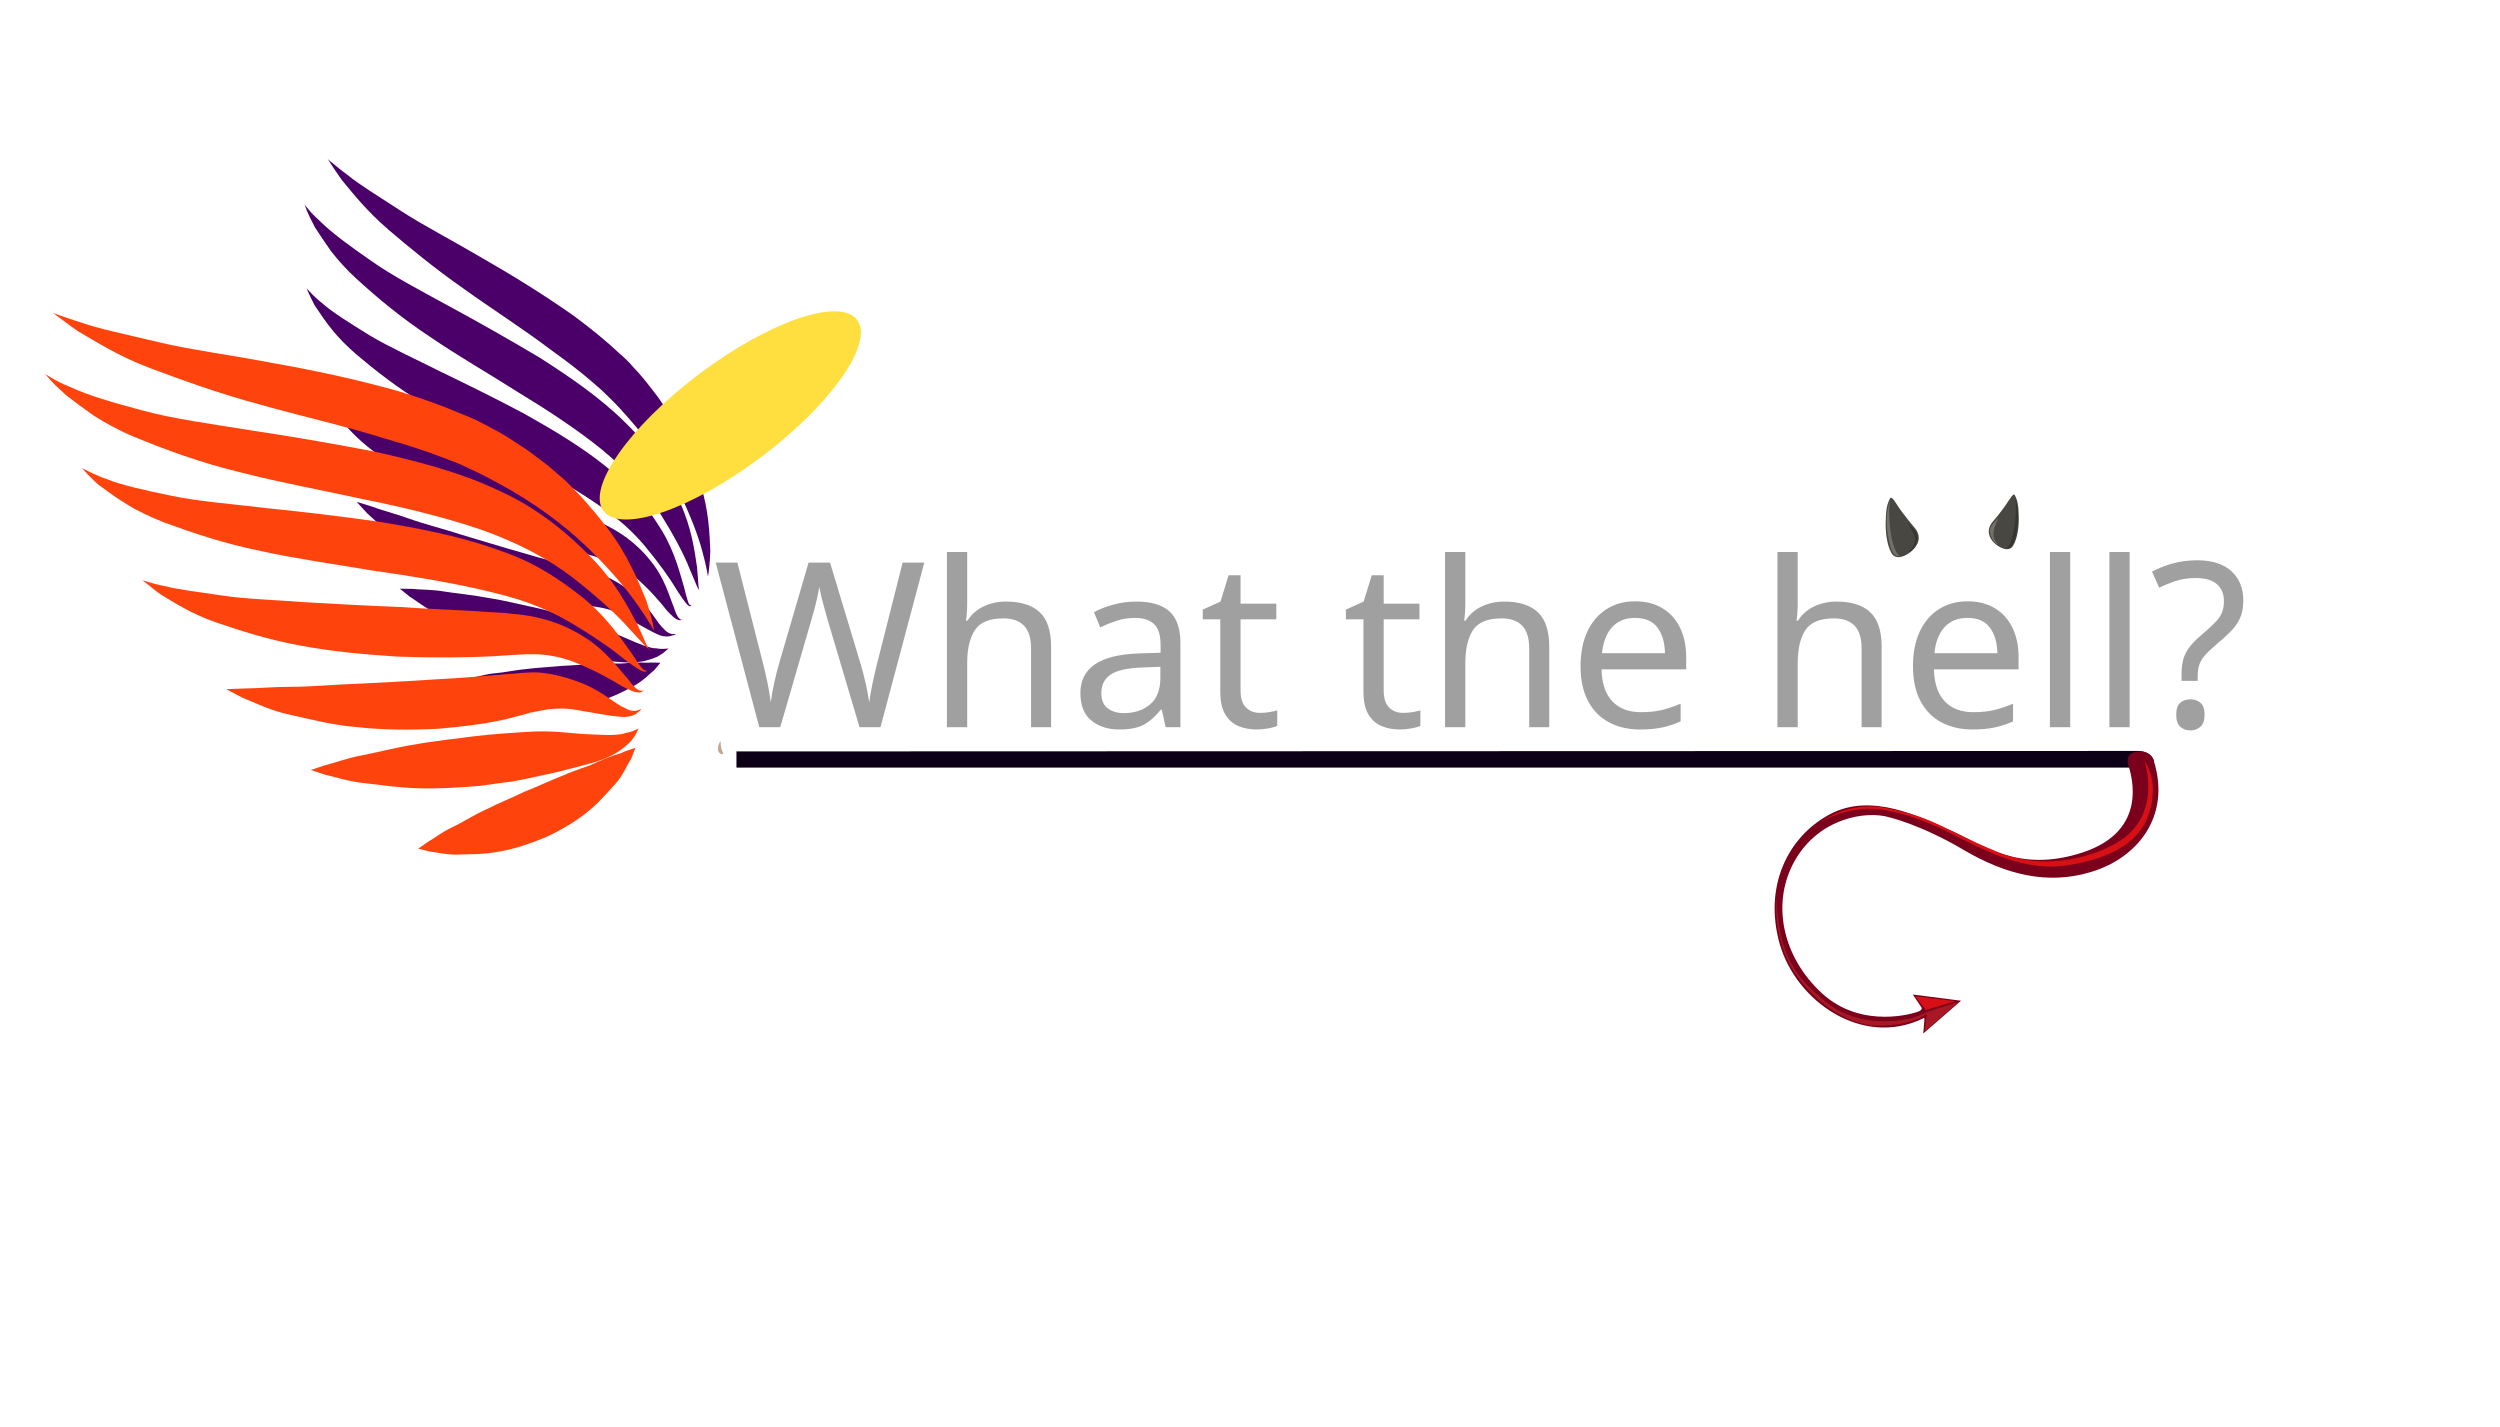
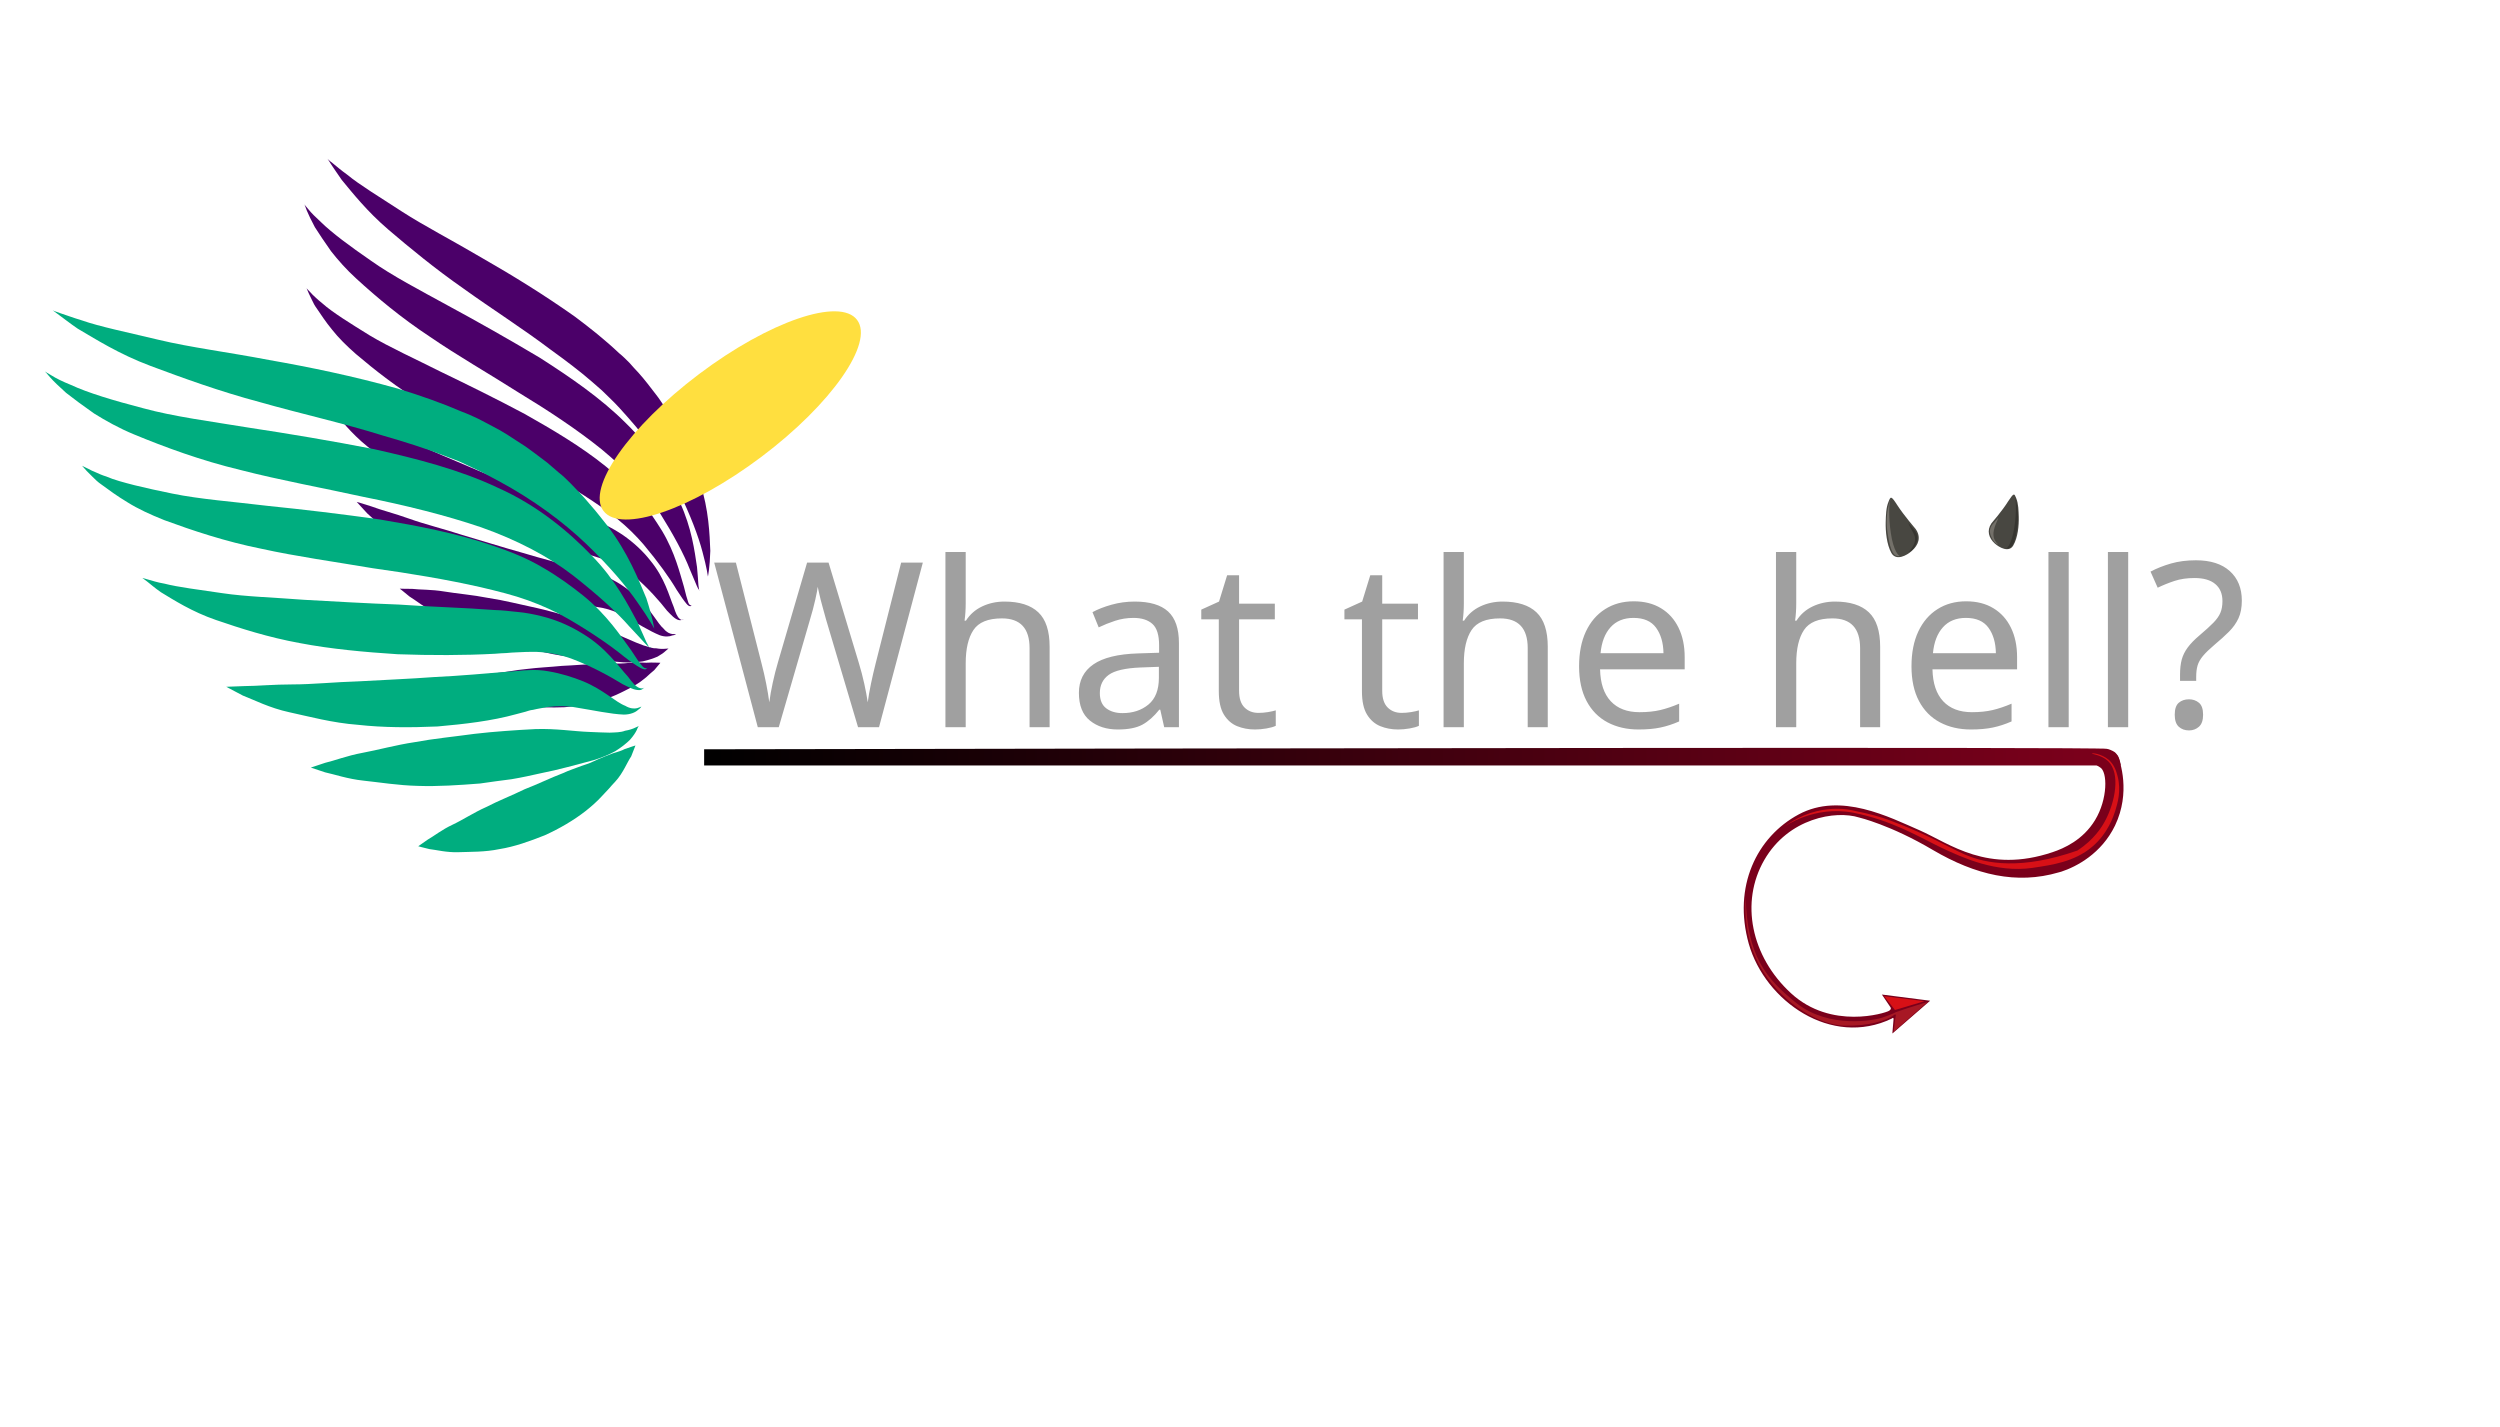
<svg xmlns="http://www.w3.org/2000/svg" version="1.1" id="Capa_1" x="0px" y="0px" viewBox="0 0 1052 600.1" style="enable-background:new 0 0 1052 600.1;" xml:space="preserve">
  <style type="text/css">
	.st0{fill:#4B0069;}
	.st1{fill:#424190;}
- 	.st2{fill:#FF430D;}
+ 	.st2{fill:#00AD7F;}
	.st3{fill:#FFDF3F;}
- 	.st4{fill:#BFA792;}
- 	.st5{fill:#120076;}
- 	.st6{fill:#A0A0A0;}
- 	.st7{font-family:'Marion-Regular';}
- 	.st8{font-size:97px;}
- 	.st9{fill:#0B0016;}
- 	.st10{fill:#484741;}
- 	.st11{fill:#737069;}
- 	.st12{fill:#363530;}
- 	.st13{fill:#7A001B;}
- 	.st14{fill:#D71016;}
- 	.st15{fill:#A71824;}
+ 	.st4{fill:#120076;}
+ 	.st5{fill:#A0A0A0;}
+ 	.st6{font-family:'Marion-Regular';}
+ 	.st7{font-size:97px;}
+ 	.st8{fill:#484741;}
+ 	.st9{fill:#737069;}
+ 	.st10{fill:#363530;}
+ 	.st11{fill:#7A001B;}
+ 	.st12{fill:#A71824;}
+ 	.st13{fill:#D71016;}
+ 	.st14{fill:url(#SVGID_1_);}
</style>
  <g id="m4sm81.tif">
</g>
  <g>
    <g>
      <path class="st0" d="M297.9,242.6c0,0,0.8-3.8,1-10.8c-0.3-6.9-0.6-17.2-4.3-28.6c-1-2.9-1.9-5.8-3.1-8.9c-1.1-3.1-2.5-6.2-4-9.4    c-0.8-1.6-1.5-3.2-2.4-4.7c-0.9-1.6-1.8-3.2-2.7-4.8c-1.1-1.6-2-3.1-3-4.6c-1.1-1.6-2.1-3.2-3.3-4.7c-2.3-3-4.7-6.2-7.3-9.1    c-1.4-1.5-2.7-2.9-4-4.4c-1.4-1.4-2.8-2.8-4.3-4c-5.8-5.5-12.1-10.5-18.5-15.3c-13-9.2-26.3-17.4-38.9-24.6    c-12.5-7.4-24.4-13.5-34-19.7c-9.5-6.2-17.8-11.2-23-15.5c-2.8-2-4.7-3.7-6.2-4.9c-1.5-1.1-2.1-1.8-2.1-1.8s0.6,0.8,1.5,2.3    c1.1,1.6,2.5,3.8,4.5,6.6c4.4,5.3,10.6,13.2,19.6,20.9s19.7,16.5,31.6,24.8c11.8,8.5,24.9,16.8,36.8,25.8    c6.1,4.4,12.1,8.9,17.5,13.6c1.3,1.2,2.7,2.3,4,3.5s2.5,2.5,3.8,3.7c2.5,2.4,4.8,5,7.1,7.6c9.1,10.2,16.4,21.1,21.4,31.1    c4.9,10,8.3,19,10,25.5C297.4,238.8,297.9,242.6,297.9,242.6z" />
    </g>
    <g>
      <path class="st0" d="M294.6,248.7c0,0,0,0-0.1,0s-0.2-0.2-0.3-0.4c-0.1-0.5-0.2-1.1-0.3-2c-0.1-1.8-0.3-4.4-0.6-7.7    c-1-6.6-2.2-16.4-7.2-27.2c-4.8-10.7-12-23-22.8-33.4c-10.5-10.5-23.4-19.3-36.2-27.5c-13.1-7.8-26.2-15.2-38.4-21.8    c-12.2-6.7-23.6-12.6-32.6-19c-9-6.2-16.4-11.7-21-16.2c-2.4-2.2-4.2-4-5.3-5.4c-1.2-1.3-1.7-2.1-1.7-2.1s0.4,0.9,1,2.6    c0.7,1.7,1.8,4,3.4,7c1.8,2.8,4.1,6.3,6.8,10.1c2.9,3.7,6.5,7.8,10.7,11.6c8.5,7.8,18.9,16.5,30.9,24.4    c11.8,8.1,24.8,15.5,37.2,23.4c12.7,7.7,24.8,15.7,35.1,24c10.2,8.4,18.7,17.6,24.5,26.8c5.7,9.1,10.1,17.3,12.5,23.5    c1.3,3,2.3,5.4,3,7.1c0.3,0.8,0.7,1.4,1,1.8C294.3,248.5,294.5,248.7,294.6,248.7C294.5,248.8,294.6,248.7,294.6,248.7z" />
    </g>
    <g>
-       <path class="st0" d="M291.2,254.8c0,0-0.2,0.1-0.6-0.1c-0.4-0.1-0.8-0.6-1-1.3c-0.5-1.4-1.1-3.6-1.8-6.5    c-1.7-5.6-3.7-14.3-9.2-23.5c-2.8-4.5-6-9.4-10-14c-3.9-4.8-8.8-9.2-13.9-13.3c-10.3-8.3-22.2-15.3-33.9-21.9    c-12-6.4-24-12.3-35.2-17.7c-11.1-5.6-21.6-10.3-30.1-15.4c-4.2-2.6-7.9-4.9-11.4-7.2c-3.3-2.2-6.3-4.3-8.4-6.2    c-1.2-0.9-2.1-1.8-2.9-2.5c-0.9-0.8-1.5-1.4-2.1-2.1c-1.1-1.1-1.7-1.8-1.7-1.8s0.3,0.7,1,2.3c0.3,0.7,0.8,1.6,1.3,2.7    c0.5,1.1,1.1,2.3,2,3.5c1.7,2.5,3.7,5.6,6.5,9c2.6,3.3,6.1,6.8,10,10.2c7.9,6.7,17.5,14.3,28.4,20.8c10.8,6.8,22.7,13,34.3,19.6    c11.8,6.2,23.2,12.6,33.3,19.1c5.1,3.3,9.8,6.5,14,9.9c4.2,3.4,7.9,7.1,11,10.7c6.2,7.4,11,14.1,14,19.2c1.6,2.5,3,4.5,4.1,5.8    c0.6,0.7,1.1,1,1.6,1C291,254.9,291.2,254.7,291.2,254.8z" />
+       <path class="st0" d="M291.2,254.8c0,0-0.2,0.1-0.6-0.1c-0.4-0.1-0.8-0.6-1-1.3c-0.5-1.4-1.1-3.6-1.8-6.5    c-1.7-5.6-3.7-14.3-9.2-23.5c-2.8-4.5-6-9.4-10-14c-3.9-4.8-8.8-9.2-13.9-13.3c-10.3-8.3-22.2-15.3-33.9-21.9    c-12-6.4-24-12.3-35.2-17.7c-11.1-5.6-21.6-10.3-30.1-15.4c-4.2-2.6-7.9-4.9-11.4-7.2c-3.3-2.2-6.3-4.3-8.4-6.2    c-1.2-0.9-2.1-1.8-2.9-2.5c-0.9-0.8-1.5-1.4-2.1-2.1c-1.1-1.1-1.7-1.8-1.7-1.8s0.3,0.7,1,2.3c0.3,0.7,0.8,1.6,1.3,2.7    s1.1,2.3,2,3.5c1.7,2.5,3.7,5.6,6.5,9c2.6,3.3,6.1,6.8,10,10.2c7.9,6.7,17.5,14.3,28.4,20.8c10.8,6.8,22.7,13,34.3,19.6    c11.8,6.2,23.2,12.6,33.3,19.1c5.1,3.3,9.8,6.5,14,9.9s7.9,7.1,11,10.7c6.2,7.4,11,14.1,14,19.2c1.6,2.5,3,4.5,4.1,5.8    c0.6,0.7,1.1,1,1.6,1C291,254.9,291.2,254.7,291.2,254.8z" />
    </g>
    <g>
-       <path class="st0" d="M287.8,260.8c0,0-0.2,0.1-0.5,0.1c-0.3,0-0.7,0-1.3-0.5c-1-0.8-1.7-2.5-2.5-5c-1.9-4.5-3.7-12.1-9.9-19.6    c-2.9-3.7-6.8-7.4-11.4-10.6c-2.2-1.5-4.8-3-7.4-4.3c-1.4-0.6-2.5-1.2-3.6-1.8s-2.4-1-3.7-1.6c-9.8-4.4-20.4-8.5-30.8-13.1    c-10.6-4.2-20.9-8.7-30.6-12.8c-9.6-4.3-18.8-7.9-26.2-11.9c-7.4-4-13.8-7.2-17.9-10c-2.2-1.2-3.8-2.5-4.9-3.2    c-1.2-0.9-1.8-1.2-1.8-1.2s0.4,0.6,1.1,1.7c0.8,1.2,1.7,3,3.3,5.2c3.3,4,7.9,10,14.8,15.6c7,5.6,15.1,11.9,24.8,17.5    c9.5,5.6,20.2,10.6,30.9,15.2c10.8,4.3,21.8,8.3,32.1,11.4c1.4,0.3,2.5,0.8,3.9,1.1c1.2,0.3,2.4,0.7,3.6,1    c2.1,0.6,4.2,1.4,6.3,2.1c4,1.6,7.6,3.8,10.7,6.3c6,5.1,10.7,10.5,13.9,14.6c0.9,0.9,1.7,1.8,2.5,2.5s1.6,1.2,2.3,1.4    c0.7,0.2,1.3,0,1.7-0.1C287.7,260.9,287.8,260.8,287.8,260.8z" />
+       <path class="st0" d="M287.8,260.8c0,0-0.2,0.1-0.5,0.1s-0.7,0-1.3-0.5c-1-0.8-1.7-2.5-2.5-5c-1.9-4.5-3.7-12.1-9.9-19.6    c-2.9-3.7-6.8-7.4-11.4-10.6c-2.2-1.5-4.8-3-7.4-4.3c-1.4-0.6-2.5-1.2-3.6-1.8s-2.4-1-3.7-1.6c-9.8-4.4-20.4-8.5-30.8-13.1    c-10.6-4.2-20.9-8.7-30.6-12.8c-9.6-4.3-18.8-7.9-26.2-11.9s-13.8-7.2-17.9-10c-2.2-1.2-3.8-2.5-4.9-3.2c-1.2-0.9-1.8-1.2-1.8-1.2    s0.4,0.6,1.1,1.7c0.8,1.2,1.7,3,3.3,5.2c3.3,4,7.9,10,14.8,15.6c7,5.6,15.1,11.9,24.8,17.5c9.5,5.6,20.2,10.6,30.9,15.2    c10.8,4.3,21.8,8.3,32.1,11.4c1.4,0.3,2.5,0.8,3.9,1.1c1.2,0.3,2.4,0.7,3.6,1c2.1,0.6,4.2,1.4,6.3,2.1c4,1.6,7.6,3.8,10.7,6.3    c6,5.1,10.7,10.5,13.9,14.6c0.9,0.9,1.7,1.8,2.5,2.5s1.6,1.2,2.3,1.4c0.7,0.2,1.3,0,1.7-0.1C287.7,260.9,287.8,260.8,287.8,260.8z    " />
    </g>
    <g>
-       <path class="st0" d="M284.5,266.8c0,0-0.5,0.1-1.6,0c-1-0.1-2.4-0.7-3.6-2.2c-2.7-2.3-5.2-7.9-10.9-13.1    c-2.8-2.5-6.2-5.2-10.2-7.3c-1.9-1.1-4.2-2.1-6.5-2.8c-1.2-0.4-2.4-0.7-3.5-1c-1.1-0.2-2-0.6-3.1-0.8c-8.1-2.2-16.7-4.4-25.3-7    c-8.6-2.4-17.1-5.1-25.3-7.5c-8-2.6-15.8-4.5-22.2-6.8s-12.1-3.7-16-5.2c-4-1.3-6.2-1.9-6.2-1.9s1.6,1.7,4.4,4.8    c3.1,2.7,7.3,7.2,13.3,11c6,3.8,12.9,8.6,21.1,12.3c8,3.9,16.9,7.1,26,9.9c9.1,2.4,18.5,4.6,27.4,5.3c1.1,0.1,2.1,0.2,3.3,0.3    c0.9,0,1.8,0,2.7,0.2c1.7,0.2,3.5,0.5,5.2,0.8c3.3,0.7,6.5,1.9,9.2,3.5c5.5,3,10.7,6.3,14.9,8c2.2,0.8,4.2,0.6,5.3,0.1    C284,267.3,284.5,266.8,284.5,266.8z" />
+       <path class="st0" d="M284.5,266.8c0,0-0.5,0.1-1.6,0c-1-0.1-2.4-0.7-3.6-2.2c-2.7-2.3-5.2-7.9-10.9-13.1    c-2.8-2.5-6.2-5.2-10.2-7.3c-1.9-1.1-4.2-2.1-6.5-2.8c-1.2-0.4-2.4-0.7-3.5-1c-1.1-0.2-2-0.6-3.1-0.8c-8.1-2.2-16.7-4.4-25.3-7    c-8.6-2.4-17.1-5.1-25.3-7.5c-8-2.6-15.8-4.5-22.2-6.8s-12.1-3.7-16-5.2c-4-1.3-6.2-1.9-6.2-1.9s1.6,1.7,4.4,4.8    c3.1,2.7,7.3,7.2,13.3,11s12.9,8.6,21.1,12.3c8,3.9,16.9,7.1,26,9.9c9.1,2.4,18.5,4.6,27.4,5.3c1.1,0.1,2.1,0.2,3.3,0.3    c0.9,0,1.8,0,2.7,0.2c1.7,0.2,3.5,0.5,5.2,0.8c3.3,0.7,6.5,1.9,9.2,3.5c5.5,3,10.7,6.3,14.9,8c2.2,0.8,4.2,0.6,5.3,0.1    C284,267.3,284.5,266.8,284.5,266.8z" />
    </g>
    <g>
      <path class="st0" d="M281.3,272.9c0,0-0.4,0-1.4,0.1c-0.9,0.1-2.2,0.1-3.8-0.2c-1.5,0.1-3.3-0.6-5.3-1.2c-2-0.7-4.1-1.6-6.6-2.7    c-4.8-1.9-10.5-5.1-17.4-7.3c-3.6-1.1-6.8-2-10.3-3c-3.4-0.9-6.8-1.9-10.4-2.7c-7.1-1.5-14-3.3-20.7-4.3    c-6.6-1.3-13.1-1.8-18.5-2.7s-10.2-0.7-13.4-1.1c-3.4,0-5.3-0.1-5.3-0.1s1.5,1.1,4.1,3.3c2.8,1.7,6.6,4.9,11.7,7.3    c5,2.4,10.8,5.6,17.3,8.1c6.4,2.6,13.7,4.6,20.8,6.6c3.7,0.7,7.2,1.6,10.8,2.3c3.6,0.7,7.2,1.1,10.4,1.5c6.4,1,13,1.4,18.9,1.9    c2.9,0.2,5.7,0,8.3-0.4c2.6-0.6,4.6-1.3,6.2-2c1.6-0.9,2.7-1.7,3.3-2.3C280.9,273.2,281.3,272.9,281.3,272.9z" />
    </g>
    <g>
      <path class="st0" d="M277.9,278.9c0,0-1.4-0.1-3.9-0.1c-1.2,0.1-2.7,0.1-4.4,0c-1.6,0-3.6,0-5.5,0.2c-0.9,0.1-2,0.2-3,0.2    s-2.1,0-3.2,0c-2.2,0.1-4.6,0-6.8,0.2c-4.7,0.1-9.7,0.6-14.6,0.8c-5.1,0.5-10,0.7-14.8,1.3c-4.7,0.4-9.4,1.5-13.3,1.8    c-4,0.3-7.5,1.6-9.8,1.9c-2.5,0.7-3.9,1.1-3.9,1.1s1.2,0.9,3.3,2.2c2.1,1.1,5.3,3.2,9.3,4.5s8.6,3.1,13.8,3.8    c5.2,1,10.8,1,16.5,0.8c5.6-0.5,11.3-1.5,16.3-3.1c2.5-0.9,4.9-1.8,7.1-2.9c1.1-0.5,2.2-1.1,3.2-1.6c0.9-0.5,2-1,2.9-1.6    c1.8-1,3.5-2.3,4.8-3.4c1.3-1.2,2.4-2.2,3.4-3C277,280,277.9,278.9,277.9,278.9z" />
    </g>
  </g>
  <path class="st1" d="M426.5,279.4" />
  <g>
    <g>
-       <path class="st2" d="M275.3,265.5c0,0-0.7-4.7-3.3-12.7c-3.2-7.7-7.7-19.2-16.5-30.7c-2.3-2.8-4.5-5.8-7.2-8.8c-2.5-3-5.3-6-8.3-9    c-1.5-1.5-3-3-4.7-4.3c-1.7-1.5-3.3-2.8-5-4.3c-1.8-1.3-3.5-2.7-5.3-4s-3.7-2.8-5.7-4c-3.8-2.5-7.8-5.2-12-7.3    c-2.2-1.2-4.2-2.2-6.3-3.3c-2.2-1-4.3-2-6.5-2.8c-8.8-3.8-18-7-27.2-9.8c-18.5-5.2-36.9-9-54-12c-17.2-3.3-33.2-5.3-46.5-8.5    s-24.7-5.5-32.4-8.2c-4-1.2-6.8-2.3-9-3s-3.2-1.2-3.2-1.2s1,0.7,2.7,2c1.8,1.3,4.3,3.3,7.8,5.7C39.9,143.5,50,150,63.4,155    s29,10.7,45.9,15.2c16.8,4.8,35,8.8,52.2,14.2c8.7,2.5,17.3,5.2,25.3,8.3c2,0.8,4,1.5,6,2.3c2,0.8,3.8,1.8,5.8,2.7    c3.8,1.7,7.5,3.7,11.2,5.7c14.5,7.8,27.2,17.2,36.9,26.5c9.7,9.3,17.2,18.2,21.7,24.8C273.1,261.3,275.3,265.5,275.3,265.5z" />
+       <path class="st2" d="M275.3,264.5c0,0-0.7-4.7-3.3-12.7c-3.2-7.7-7.7-19.2-16.5-30.7c-2.3-2.8-4.5-5.8-7.2-8.8c-2.5-3-5.3-6-8.3-9    c-1.5-1.5-3-3-4.7-4.3c-1.7-1.5-3.3-2.8-5-4.3c-1.8-1.3-3.5-2.7-5.3-4s-3.7-2.8-5.7-4c-3.8-2.5-7.8-5.2-12-7.3    c-2.2-1.2-4.2-2.2-6.3-3.3c-2.2-1-4.3-2-6.5-2.8c-8.8-3.8-18-7-27.2-9.8c-18.5-5.2-36.9-9-54-12c-17.2-3.3-33.2-5.3-46.5-8.5    s-24.7-5.5-32.4-8.2c-4-1.2-6.8-2.3-9-3s-3.2-1.2-3.2-1.2s1,0.7,2.7,2c1.8,1.3,4.3,3.3,7.8,5.7C39.9,142.5,50,149,63.4,154    s29,10.7,45.9,15.2c16.8,4.8,35,8.8,52.2,14.2c8.7,2.5,17.3,5.2,25.3,8.3c2,0.8,4,1.5,6,2.3s3.8,1.8,5.8,2.7    c3.8,1.7,7.5,3.7,11.2,5.7c14.5,7.8,27.2,17.2,36.9,26.5s17.2,18.2,21.7,24.8C273.1,260.3,275.3,264.5,275.3,264.5z" />
    </g>
    <g>
-       <path class="st2" d="M273.9,273.7c0,0,0,0-0.2,0s-0.3-0.2-0.5-0.3c-0.3-0.5-0.7-1.2-1.2-2.2c-0.8-2-2.2-4.8-3.8-8.5    c-3.8-7-9.2-17.7-19.2-27.9c-9.8-10.2-23-21.2-39.4-28.5c-16.2-7.7-34.4-12.3-52.2-16.3c-18-3.5-35.9-6.5-52.4-9    c-16.5-2.7-31.9-4.7-44.7-8.2c-12.7-3.3-23.3-6.5-30.4-9.8c-3.7-1.5-6.3-2.8-8.2-4c-1.8-1-2.8-1.7-2.8-1.7s0.8,0.8,2.2,2.5    c1.5,1.7,3.7,3.8,6.7,6.5c3.2,2.5,7.2,5.5,11.8,8.7c4.8,3,10.5,6.2,16.8,8.8c12.8,5.3,28.2,11,44.9,15    c16.7,4.3,34.4,7.5,51.7,11.3c17.5,3.5,34.5,7.7,49.5,12.8c15,5.3,28.4,12.3,38.7,20.3c10.2,8,18.5,15.5,23.7,21.5    c2.7,2.8,4.8,5.2,6.3,6.8c0.7,0.8,1.3,1.3,1.8,1.7c0.2,0.2,0.5,0.3,0.7,0.2C273.9,273.8,273.9,273.7,273.9,273.7z" />
+       <path class="st2" d="M273.9,272.7c0,0,0,0-0.2,0s-0.3-0.2-0.5-0.3c-0.3-0.5-0.7-1.2-1.2-2.2c-0.8-2-2.2-4.8-3.8-8.5    c-3.8-7-9.2-17.7-19.2-27.9c-9.8-10.2-23-21.2-39.4-28.5c-16.2-7.7-34.4-12.3-52.2-16.3c-18-3.5-35.9-6.5-52.4-9    c-16.5-2.7-31.9-4.7-44.7-8.2c-12.7-3.3-23.3-6.5-30.4-9.8c-3.7-1.5-6.3-2.8-8.2-4c-1.8-1-2.8-1.7-2.8-1.7s0.8,0.8,2.2,2.5    c1.5,1.7,3.7,3.8,6.7,6.5c3.2,2.5,7.2,5.5,11.8,8.7c4.8,3,10.5,6.2,16.8,8.8c12.8,5.3,28.2,11,44.9,15    c16.7,4.3,34.4,7.5,51.7,11.3c17.5,3.5,34.5,7.7,49.5,12.8c15,5.3,28.4,12.3,38.7,20.3c10.2,8,18.5,15.5,23.7,21.5    c2.7,2.8,4.8,5.2,6.3,6.8c0.7,0.8,1.3,1.3,1.8,1.7c0.2,0.2,0.5,0.3,0.7,0.2C273.9,272.8,273.9,272.7,273.9,272.7z" />
    </g>
    <g>
-       <path class="st2" d="M272.6,282c0,0-0.2,0.2-0.7,0.2s-1.2-0.3-1.7-1c-1.2-1.3-2.7-3.7-4.7-6.7c-4.2-5.7-10-14.7-20-22.8    c-5-4-10.7-8.2-17-11.8c-6.3-3.8-13.7-6.8-21.2-9.3c-15-5.2-31.4-8.3-47.4-11c-16.2-2.3-32.2-4.2-47-5.7    c-14.8-1.8-28.7-2.8-40.4-5.2c-5.8-1.2-11-2.3-15.8-3.5c-4.7-1.2-8.8-2.3-12-3.7c-1.7-0.5-3.2-1.2-4.3-1.7c-1.3-0.5-2.3-1-3.2-1.5    c-1.7-0.8-2.7-1.3-2.7-1.3s0.7,0.7,2,2.2c0.7,0.7,1.5,1.5,2.5,2.5s2.2,2.2,3.7,3.2c3,2.2,6.5,4.8,11,7.5c4.3,2.7,9.7,5.2,15.5,7.5    c11.7,4.3,25.7,9,40.7,12c15,3.3,31,5.5,46.9,8.2c15.8,2.2,31.4,4.8,45.5,8c7.2,1.7,13.7,3.3,19.8,5.5s11.8,4.8,16.8,7.7    c10,5.8,18.2,11.5,23.7,16c2.8,2.2,5.2,3.8,7,4.8c1,0.5,1.7,0.7,2.2,0.5C272.4,282.2,272.6,281.8,272.6,282z" />
+       <path class="st2" d="M272.6,281c0,0-0.2,0.2-0.7,0.2s-1.2-0.3-1.7-1c-1.2-1.3-2.7-3.7-4.7-6.7c-4.2-5.7-10-14.7-20-22.8    c-5-4-10.7-8.2-17-11.8c-6.3-3.8-13.7-6.8-21.2-9.3c-15-5.2-31.4-8.3-47.4-11c-16.2-2.3-32.2-4.2-47-5.7    c-14.8-1.8-28.7-2.8-40.4-5.2c-5.8-1.2-11-2.3-15.8-3.5c-4.7-1.2-8.8-2.3-12-3.7c-1.7-0.5-3.2-1.2-4.3-1.7c-1.3-0.5-2.3-1-3.2-1.5    c-1.7-0.8-2.7-1.3-2.7-1.3s0.7,0.7,2,2.2c0.7,0.7,1.5,1.5,2.5,2.5s2.2,2.2,3.7,3.2c3,2.2,6.5,4.8,11,7.5c4.3,2.7,9.7,5.2,15.5,7.5    c11.7,4.3,25.7,9,40.7,12c15,3.3,31,5.5,46.9,8.2c15.8,2.2,31.4,4.8,45.5,8c7.2,1.7,13.7,3.3,19.8,5.5s11.8,4.8,16.8,7.7    c10,5.8,18.2,11.5,23.7,16c2.8,2.2,5.2,3.8,7,4.8c1,0.5,1.7,0.7,2.2,0.5C272.4,281.2,272.6,280.8,272.6,281z" />
    </g>
    <g>
-       <path class="st2" d="M271.3,290.2c0,0-0.2,0.2-0.5,0.3c-0.3,0.2-0.8,0.3-1.7,0c-1.5-0.5-3-2.2-4.8-4.7c-4-4.3-9.2-12.2-19.2-18.2    c-4.8-3-10.7-5.7-17.2-7.3c-3.2-0.8-6.7-1.5-10.2-1.8c-1.8-0.2-3.3-0.3-4.8-0.5s-3.2-0.2-4.8-0.3c-12.8-1-26.5-1.3-40.2-2.3    c-13.7-0.5-27.2-1.3-39.9-2c-12.7-1-24.5-1.3-34.5-2.8s-18.5-2.5-24.3-4c-3-0.5-5.3-1.3-6.8-1.7c-1.7-0.5-2.5-0.7-2.5-0.7    s0.7,0.5,2,1.5s3.2,2.7,5.8,4.5c5.3,3.2,13,8.2,23.2,11.7s22,7.3,35.2,9.7c13,2.5,27.2,3.8,41.2,4.7c14,0.5,28,0.5,41-0.2    c1.7-0.2,3.2-0.2,4.8-0.3c1.5-0.2,3-0.2,4.5-0.3c2.7-0.2,5.3-0.2,8-0.2c5.2,0.2,10.2,1.2,14.7,2.8c8.8,3.3,16.3,7.5,21.7,10.8    c1.3,0.7,2.7,1.3,3.8,1.8c1.2,0.5,2.3,0.7,3.2,0.7c0.9,0,1.5-0.5,1.8-0.8C271.1,290.3,271.3,290.2,271.3,290.2z" />
+       <path class="st2" d="M271.3,289.2c0,0-0.2,0.2-0.5,0.3c-0.3,0.2-0.8,0.3-1.7,0c-1.5-0.5-3-2.2-4.8-4.7c-4-4.3-9.2-12.2-19.2-18.2    c-4.8-3-10.7-5.7-17.2-7.3c-3.2-0.8-6.7-1.5-10.2-1.8c-1.8-0.2-3.3-0.3-4.8-0.5s-3.2-0.2-4.8-0.3c-12.8-1-26.5-1.3-40.2-2.3    c-13.7-0.5-27.2-1.3-39.9-2c-12.7-1-24.5-1.3-34.5-2.8s-18.5-2.5-24.3-4c-3-0.5-5.3-1.3-6.8-1.7c-1.7-0.5-2.5-0.7-2.5-0.7    s0.7,0.5,2,1.5s3.2,2.7,5.8,4.5c5.3,3.2,13,8.2,23.2,11.7s22,7.3,35.2,9.7c13,2.5,27.2,3.8,41.2,4.7c14,0.5,28,0.5,41-0.2    c1.7-0.2,3.2-0.2,4.8-0.3c1.5-0.2,3-0.2,4.5-0.3c2.7-0.2,5.3-0.2,8-0.2c5.2,0.2,10.2,1.2,14.7,2.8c8.8,3.3,16.3,7.5,21.7,10.8    c1.3,0.7,2.7,1.3,3.8,1.8c1.2,0.5,2.3,0.7,3.2,0.7c0.9,0,1.5-0.5,1.8-0.8C271.1,289.3,271.3,289.2,271.3,289.2z" />
    </g>
    <g>
-       <path class="st2" d="M269.9,298.3c0,0-0.5,0.3-1.8,0.7c-1.2,0.3-3,0.2-5-1c-4-1.5-9.2-6.8-17.7-10.3c-4.2-1.7-9.2-3.3-14.5-4.2    c-2.7-0.5-5.7-0.7-8.5-0.5c-1.5,0-3,0.2-4.3,0.3c-1.3,0.2-2.5,0.2-3.8,0.3c-10,0.8-20.7,1.8-31.5,2.3c-10.7,0.8-21.5,1.2-31.7,1.8    c-10.2,0.3-19.7,1.3-27.9,1.3s-15.2,0.7-20.2,0.7c-5,0.2-7.8,0.3-7.8,0.3s2.5,1.3,7,3.7c4.7,1.8,11.2,5.2,19.5,7    s18.2,4.5,28.9,5.3c10.7,1.2,22,1.2,33.5,0.7c11.3-1,22.8-2.3,33.2-5.2c1.3-0.3,2.5-0.7,3.8-1c1-0.3,2-0.7,3.2-0.8    c2-0.5,4.2-0.8,6.2-1.2c4-0.5,8.2-0.5,11.8,0.2c7.5,1.2,14.7,2.8,20.2,3c2.8,0,5-1,6-2C269.6,299,269.9,298.3,269.9,298.3z" />
+       <path class="st2" d="M269.9,297.3c0,0-0.5,0.3-1.8,0.7c-1.2,0.3-3,0.2-5-1c-4-1.5-9.2-6.8-17.7-10.3c-4.2-1.7-9.2-3.3-14.5-4.2    c-2.7-0.5-5.7-0.7-8.5-0.5c-1.5,0-3,0.2-4.3,0.3c-1.3,0.2-2.5,0.2-3.8,0.3c-10,0.8-20.7,1.8-31.5,2.3c-10.7,0.8-21.5,1.2-31.7,1.8    c-10.2,0.3-19.7,1.3-27.9,1.3s-15.2,0.7-20.2,0.7c-5,0.2-7.8,0.3-7.8,0.3s2.5,1.3,7,3.7c4.7,1.8,11.2,5.2,19.5,7    s18.2,4.5,28.9,5.3c10.7,1.2,22,1.2,33.5,0.7c11.3-1,22.8-2.3,33.2-5.2c1.3-0.3,2.5-0.7,3.8-1c1-0.3,2-0.7,3.2-0.8    c2-0.5,4.2-0.8,6.2-1.2c4-0.5,8.2-0.5,11.8,0.2c7.5,1.2,14.7,2.8,20.2,3c2.8,0,5-1,6-2C269.6,298,269.9,297.3,269.9,297.3z" />
    </g>
    <g>
-       <path class="st2" d="M268.8,306.5c0,0-0.5,0.2-1.5,0.7s-2.5,1-4.3,1.3c-1.7,0.7-4,0.7-6.5,0.8c-2.5,0-5.3-0.2-8.5-0.3    c-6.2-0.2-14-1.5-22.7-1.2c-4.5,0.2-8.5,0.5-12.8,0.8c-4.2,0.3-8.5,0.7-12.8,1.2c-8.7,1.2-17.2,2-25.2,3.5c-8,1.2-15.5,3.3-22,4.5    c-6.5,1.2-11.8,3.3-15.7,4.2c-3.8,1.3-6,2-6,2s2.2,0.7,6,2c3.8,0.8,9.5,2.8,16.2,3.5s14.5,2,22.8,2.2c8.3,0.3,17.3-0.3,26.2-1    c4.5-0.7,8.8-1.2,13.2-1.8c4.3-0.7,8.7-1.7,12.3-2.5c7.7-1.5,15.3-3.7,22.2-5.5c3.3-1,6.5-2.3,9.2-3.8c2.7-1.7,4.7-3.3,6.2-4.8    c1.5-1.7,2.3-3,2.8-4C268.4,307,268.8,306.5,268.8,306.5z" />
+       <path class="st2" d="M268.8,305.5c0,0-0.5,0.2-1.5,0.7s-2.5,1-4.3,1.3c-1.7,0.7-4,0.7-6.5,0.8c-2.5,0-5.3-0.2-8.5-0.3    c-6.2-0.2-14-1.5-22.7-1.2c-4.5,0.2-8.5,0.5-12.8,0.8c-4.2,0.3-8.5,0.7-12.8,1.2c-8.7,1.2-17.2,2-25.2,3.5c-8,1.2-15.5,3.3-22,4.5    s-11.8,3.3-15.7,4.2c-3.8,1.3-6,2-6,2s2.2,0.7,6,2c3.8,0.8,9.5,2.8,16.2,3.5s14.5,2,22.8,2.2c8.3,0.3,17.3-0.3,26.2-1    c4.5-0.7,8.8-1.2,13.2-1.8c4.3-0.7,8.7-1.7,12.3-2.5c7.7-1.5,15.3-3.7,22.2-5.5c3.3-1,6.5-2.3,9.2-3.8c2.7-1.7,4.7-3.3,6.2-4.8    c1.5-1.7,2.3-3,2.8-4C268.4,306,268.8,305.5,268.8,305.5z" />
    </g>
    <g>
-       <path class="st2" d="M267.4,314.7c0,0-1.7,0.5-4.5,1.5c-1.3,0.7-3,1.2-5,1.8c-1.8,0.7-4,1.5-6.2,2.5c-1,0.5-2.2,1-3.3,1.5    c-1.2,0.5-2.3,0.8-3.7,1.3c-2.5,1-5.2,1.8-7.7,3c-5.3,2-10.7,4.7-16.2,6.8c-5.5,2.7-11,4.8-16.2,7.5c-5.2,2.3-10,5.5-14.3,7.5    s-7.8,4.8-10.3,6.2c-2.5,1.8-4,2.8-4,2.8s1.7,0.5,4.7,1.2c2.8,0.3,7.3,1.5,12.3,1.3s11,0,17.2-1.3c6.3-1,12.7-3.3,19-5.8    c6.2-2.8,12.2-6.3,17.2-10.2c2.5-2,4.8-4,6.8-6.2c1-1,2-2.2,3-3.2c0.8-1,1.8-2,2.7-3c1.7-1.8,3-4,4-5.8s1.8-3.5,2.7-4.8    C266.8,316.3,267.4,314.7,267.4,314.7z" />
+       <path class="st2" d="M267.4,313.7c0,0-1.7,0.5-4.5,1.5c-1.3,0.7-3,1.2-5,1.8c-1.8,0.7-4,1.5-6.2,2.5c-1,0.5-2.2,1-3.3,1.5    c-1.2,0.5-2.3,0.8-3.7,1.3c-2.5,1-5.2,1.8-7.7,3c-5.3,2-10.7,4.7-16.2,6.8c-5.5,2.7-11,4.8-16.2,7.5c-5.2,2.3-10,5.5-14.3,7.5    s-7.8,4.8-10.3,6.2c-2.5,1.8-4,2.8-4,2.8s1.7,0.5,4.7,1.2c2.8,0.3,7.3,1.5,12.3,1.3s11,0,17.2-1.3c6.3-1,12.7-3.3,19-5.8    c6.2-2.8,12.2-6.3,17.2-10.2c2.5-2,4.8-4,6.8-6.2c1-1,2-2.2,3-3.2c0.8-1,1.8-2,2.7-3c1.7-1.8,3-4,4-5.8s1.8-3.5,2.7-4.8    C266.8,315.3,267.4,313.7,267.4,313.7z" />
    </g>
  </g>
-   <ellipse transform="matrix(0.7988 -0.6016 0.6016 0.7988 -43.3155 220.0436)" class="st3" cx="307.3" cy="174.8" rx="66.8" ry="21.8" />
-   <path class="st4" d="M303.2,312c-0.3-0.1-1.5,2.4-0.9,4.1c0.5,1.3,1.9,1.5,2,1c0.1-0.3-0.4-0.8-0.8-2.3  C303.1,313.2,303.4,312.1,303.2,312z" />
-   <path class="st5" d="M275.5,288.1" />
-   <text transform="matrix(1 0 0 1 300 306)" class="st6 st7 st8">What the hell?</text>
+   <ellipse transform="matrix(0.7988 -0.6016 0.6016 0.7988 -43.3284 220.0511)" class="st3" cx="307.3" cy="174.8" rx="66.8" ry="21.8" />
+   <path class="st4" d="M275.5,288.1" />
+   <text transform="matrix(1 0 0 1 299.3764 306)" class="st5 st6 st7">What the hell?</text>
  <path d="M844,376" />
-   <path class="st9" d="M906,323H309.9v-6.8c196.7-0.1,393.4-0.1,590.2-0.2c3.1,0.1,5.6,1.8,6.2,4C906.6,321.2,906.3,322.3,906,323z" />
  <g>
-     <path class="st10" d="M806.1,222.6c0,0-5-5.8-7.7-10c-2.7-4.2-2.8-3.7-3.7-1.5c-1.1,2.6-1.1,5.8-1.2,8.5c-0.1,4,0.4,9.5,2.4,13.1   c2,3.5,6.5,1,8.5-0.8C807.4,229.3,808.5,226,806.1,222.6z" />
-     <path class="st11" d="M795.6,210c0,0-2.6,5.7-1.3,14.3c1.3,8.6,2.8,10,5.2,9.7c0,0-2-0.6-3.4-7.2   C794.8,220.3,794.6,212.3,795.6,210z" />
-     <path class="st12" d="M804.6,221.9c-0.4-0.4-1-1.2-1.6-1.9c0.1,0.3,0.2,0.7,0.4,1c0.6,1.4,1.5,2.7,2.1,4.1c0,0,0,0,0,0   c1.6,3.5-2.4,7.2-2.4,7.2s1.8-0.1,3.2-3.5C807.8,225.4,806,223.4,804.6,221.9z" />
+     <path class="st8" d="M806.1,222.6c0,0-5-5.8-7.7-10s-2.8-3.7-3.7-1.5c-1.1,2.6-1.1,5.8-1.2,8.5c-0.1,4,0.4,9.5,2.4,13.1   c2,3.5,6.5,1,8.5-0.8C807.4,229.3,808.5,226,806.1,222.6z" />
+     <path class="st9" d="M795.6,210c0,0-2.6,5.7-1.3,14.3s2.8,10,5.2,9.7c0,0-2-0.6-3.4-7.2C794.8,220.3,794.6,212.3,795.6,210z" />
+     <path class="st10" d="M804.6,221.9c-0.4-0.4-1-1.2-1.6-1.9c0.1,0.3,0.2,0.7,0.4,1c0.6,1.4,1.5,2.7,2.1,4.1l0,0   c1.6,3.5-2.4,7.2-2.4,7.2s1.8-0.1,3.2-3.5C807.8,225.4,806,223.4,804.6,221.9z" />
  </g>
  <g>
-     <path class="st10" d="M838,220.2c0,0,4.6-5.3,7-9.2c2.5-3.8,2.6-3.4,3.4-1.4c1,2.4,1,5.3,1.1,7.9c0.1,3.7-0.4,8.7-2.3,12   c-1.8,3.2-5.9,0.9-7.8-0.8C836.9,226.4,835.9,223.3,838,220.2z" />
-     <path class="st12" d="M847.7,208.6c0,0,2.3,5.3,1.2,13.2s-2.6,9.2-4.8,9c0,0,1.8-0.5,3.1-6.6C848.5,218.1,848.6,210.7,847.7,208.6z   " />
-     <path class="st11" d="M839.4,219.6c0.4-0.4,0.9-1.1,1.5-1.8c-0.1,0.3-0.2,0.6-0.3,0.9c-1.1,2.5-2.6,5.9-1.2,8.6   c0.4,0.7,0.9,1.4,1.5,1.8c0,0-1.7-0.1-3-3.3C836.5,222.8,838.1,220.9,839.4,219.6z" />
+     <path class="st8" d="M838,220.2c0,0,4.6-5.3,7-9.2c2.5-3.8,2.6-3.4,3.4-1.4c1,2.4,1,5.3,1.1,7.9c0.1,3.7-0.4,8.7-2.3,12   c-1.8,3.2-5.9,0.9-7.8-0.8C836.9,226.4,835.9,223.3,838,220.2z" />
+     <path class="st10" d="M847.7,208.6c0,0,2.3,5.3,1.2,13.2s-2.6,9.2-4.8,9c0,0,1.8-0.5,3.1-6.6C848.5,218.1,848.6,210.7,847.7,208.6z   " />
+     <path class="st9" d="M839.4,219.6c0.4-0.4,0.9-1.1,1.5-1.8c-0.1,0.3-0.2,0.6-0.3,0.9c-1.1,2.5-2.6,5.9-1.2,8.6   c0.4,0.7,0.9,1.4,1.5,1.8c0,0-1.7-0.1-3-3.3C836.5,222.8,838.1,220.9,839.4,219.6z" />
  </g>
-   <path class="st13" d="M906.3,320.1c0,0-0.8-3.2-4.5-3.8c-3.7-0.6-7.6,1-6.2,5.6c1.4,4.6,8.5,27.5-18.9,36.7  c-27.4,9.2-43.2-3.6-55.9-9.2c-12.7-5.5-33.2-16.2-50.9-6.7c-17.7,9.5-27.8,30.4-21,54.5c6.9,24.1,34.7,43.7,60.2,31.4  c0,0,0.8-0.8,0.7,0.4c-0.1,1.2-0.5,5.9-0.5,5.9l15.9-13.8l-20.3-2.6l3.5,5.2c0,0,0.9,0.9-0.6,1.7c-1.5,0.9-24.2,8.1-41.1-7.4  c-16.9-15.5-21.5-38.4-11.3-56.1c10.2-17.7,30-21,39.9-17.9c0,0,13.2,3.1,31.1,13.7c17.9,10.5,35.2,14.6,52.9,9.4  C899.3,361.4,913.7,343.6,906.3,320.1z" />
-   <path class="st14" d="M902.4,320.3c0,0,8.6,24.7-14,35.6c0,0-22.8,12.9-47.8,2.6c-24.3-10-25.5-14.1-46.2-18.3  c0,0-14.6-4.4-29.5,6.6c0,0,12.6-9,29-5.8c16.4,3.2,28.4,10.6,37.2,14.8c8.8,4.1,22.8,10.6,38.2,8.4c15.4-2.3,30.4-7.8,35-21.9  C908.9,328.2,902.4,320.3,902.4,320.3z" />
-   <path class="st15" d="M747.6,377.7c0,0-1.9,16.7,7.3,31.1c9.2,14.4,24.2,22.6,34.4,22.8c10.2,0.2,17.6-2.2,20.6-4.4  c0,0,1.1-1,0.8,0.4c-0.3,1.4-0.8,6.5-0.8,6.5l14.3-12.5c0,0-8.1,2.4-13.4,4.3c0,0-1.1,0.7-5.1,2.1c-3.9,1.5-23,4.9-36.5-5.7  C755.8,411.7,748.2,401.9,747.6,377.7z" />
-   <polygon class="st14" points="822.8,421.3 805.8,419.2 810.4,425 " />
+   <path class="st11" d="M891.2,318.1c-0.3-0.3-3.7-3.7-7.2-2.8c-0.4,0.1-1.8,0.5-2.5,1.8c-0.8,1.3-0.6,2.9,0,4  c0.7,1.1,1.8,1.5,2.2,1.8c3.2,1.8,3.3,13.3-2.1,22.2c-5.1,8.4-13.1,11.9-17.9,13.5c-27.4,9.2-43.2-3.6-55.9-9.2  c-12.7-5.5-33.2-16.2-50.9-6.7s-27.8,30.4-21,54.5c6.9,24.1,34.7,43.7,60.2,31.4c0,0,0.8-0.8,0.7,0.4c-0.1,1.2-0.5,5.9-0.5,5.9  l15.9-13.8l-20.3-2.6l3.5,5.2c0,0,0.9,0.9-0.6,1.7c-1.5,0.9-24.2,8.1-41.1-7.4c-16.9-15.5-21.5-38.4-11.3-56.1s30-21,39.9-17.9  c0,0,13.2,3.1,31.1,13.7c17.9,10.5,35.2,14.6,52.9,9.4c0.6-0.2,1.1-0.3,1.1-0.3c6.4-2.1,16.9-7.6,22.6-19.4  C896.7,333.4,892.1,320.4,891.2,318.1z" />
+   <path class="st12" d="M734.6,377.7c0,0-1.9,16.7,7.3,31.1s24.2,22.6,34.4,22.8c10.2,0.2,17.6-2.2,20.6-4.4c0,0,1.1-1,0.8,0.4  s-0.8,6.5-0.8,6.5l14.3-12.5c0,0-8.1,2.4-13.4,4.3c0,0-1.1,0.7-5.1,2.1c-3.9,1.5-23,4.9-36.5-5.7  C742.8,411.7,735.2,401.9,734.6,377.7z" />
+   <polygon class="st13" points="809.8,421.3 792.8,419.2 797.4,425 " />
+   <linearGradient id="SVGID_1_" gradientUnits="userSpaceOnUse" x1="296.333" y1="318.392" x2="892.433" y2="318.392">
+     <stop offset="0" style="stop-color:#FFFFFF" />
+     <stop offset="0" style="stop-color:#000000" />
+     <stop offset="0.971" style="stop-color:#7A001B" />
+   </linearGradient>
+   <path class="st14" d="M892.4,322.1H296.3v-6.8c228.9-0.4,585.5-1,590.2-0.2c2.1,0.4,3.5,1.5,3.5,1.5  C891.2,317.7,892.1,319.4,892.4,322.1z" />
+   <path class="st13" d="M880.3,317.1c-0.1,0.2,4,0.6,6.8,3.2c5.4,5.3,2.8,17.4-1.1,24.8c-1.5,2.9-4.8,8.2-11.8,12.8  c-23.5,8.2-38.3,5.7-47.6,1.6c-7-3.1-15.5-8.4-31.4-14.3c-3.9-1.5-8.4-2.7-14.8-4c0,0-14.6-4.4-29.5,6.6c0,0,12.6-9,29-5.8  s28.4,10.6,37.2,14.8c8.8,4.1,22.8,10.6,38.2,8.4c0.2,0,0.5-0.1,0.6-0.1c7.4-1.1,16.9-2.4,24.4-8.7c6.8-5.7,9.1-13.1,9.8-15.2  c0.9-3,2.6-8.3,1-14.5c-0.5-1.9-1.3-4.9-3.9-7.1C884.1,317.1,880.4,316.8,880.3,317.1z" />
</svg>
